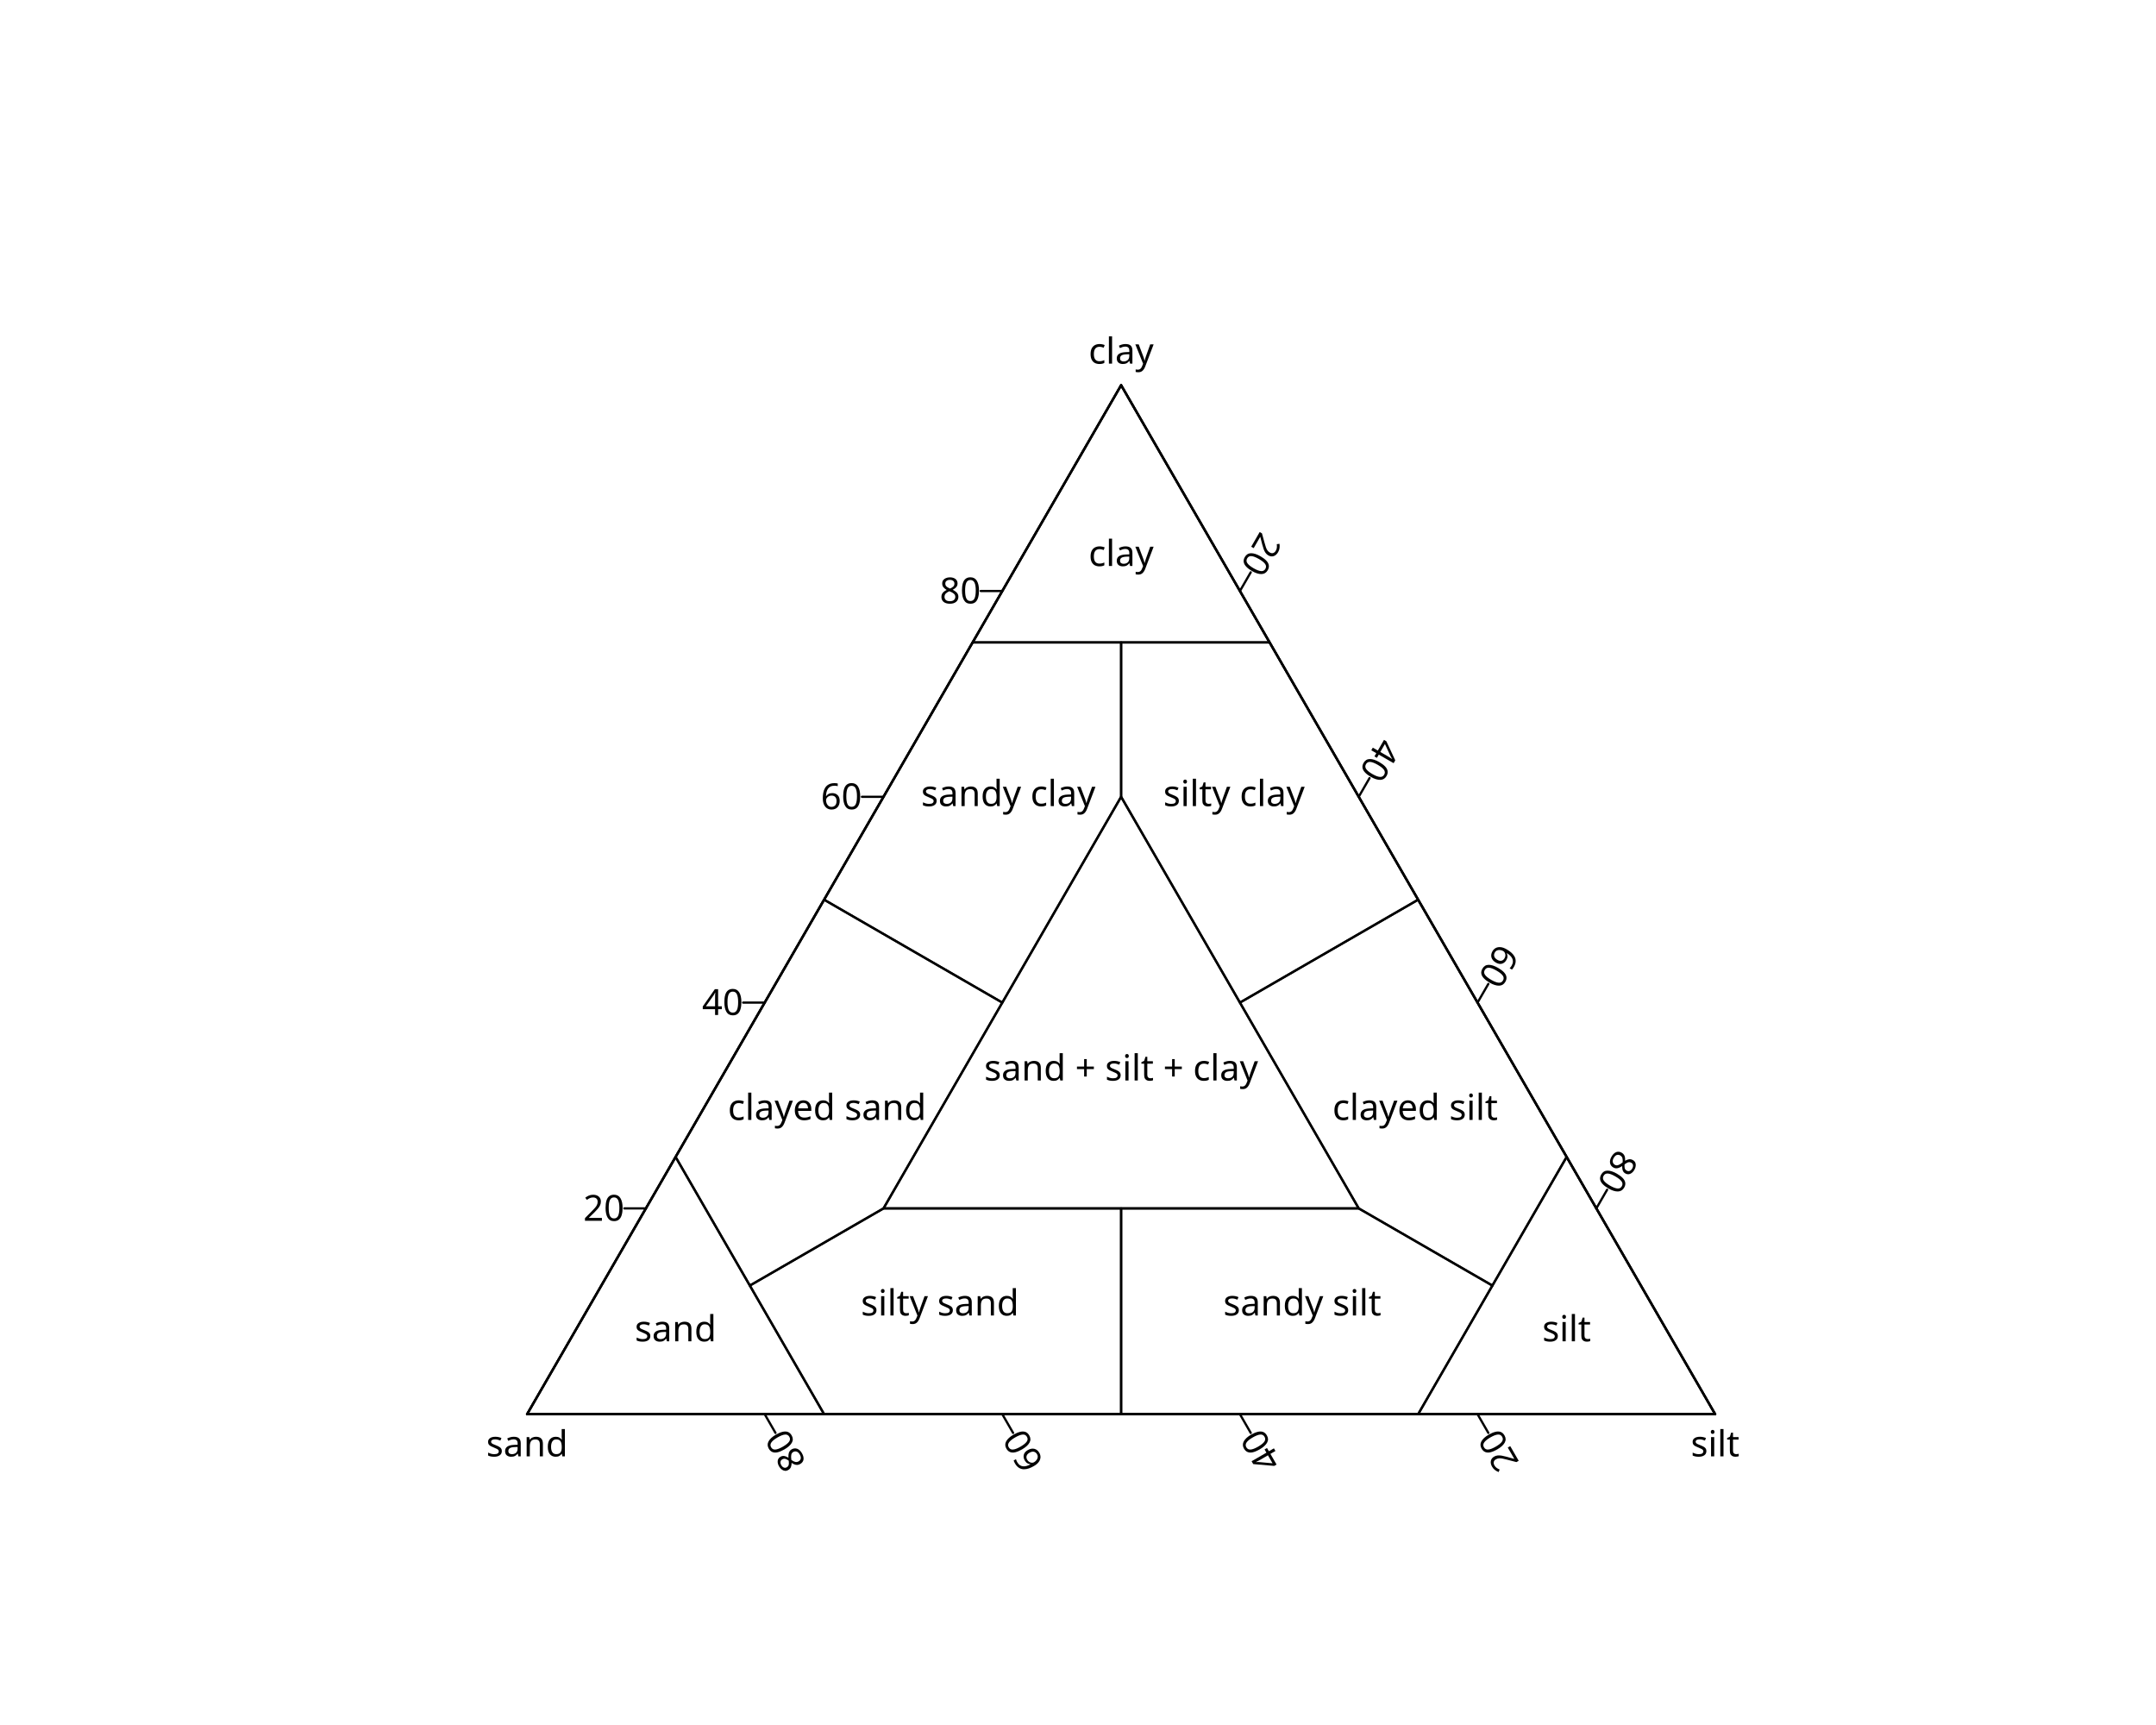
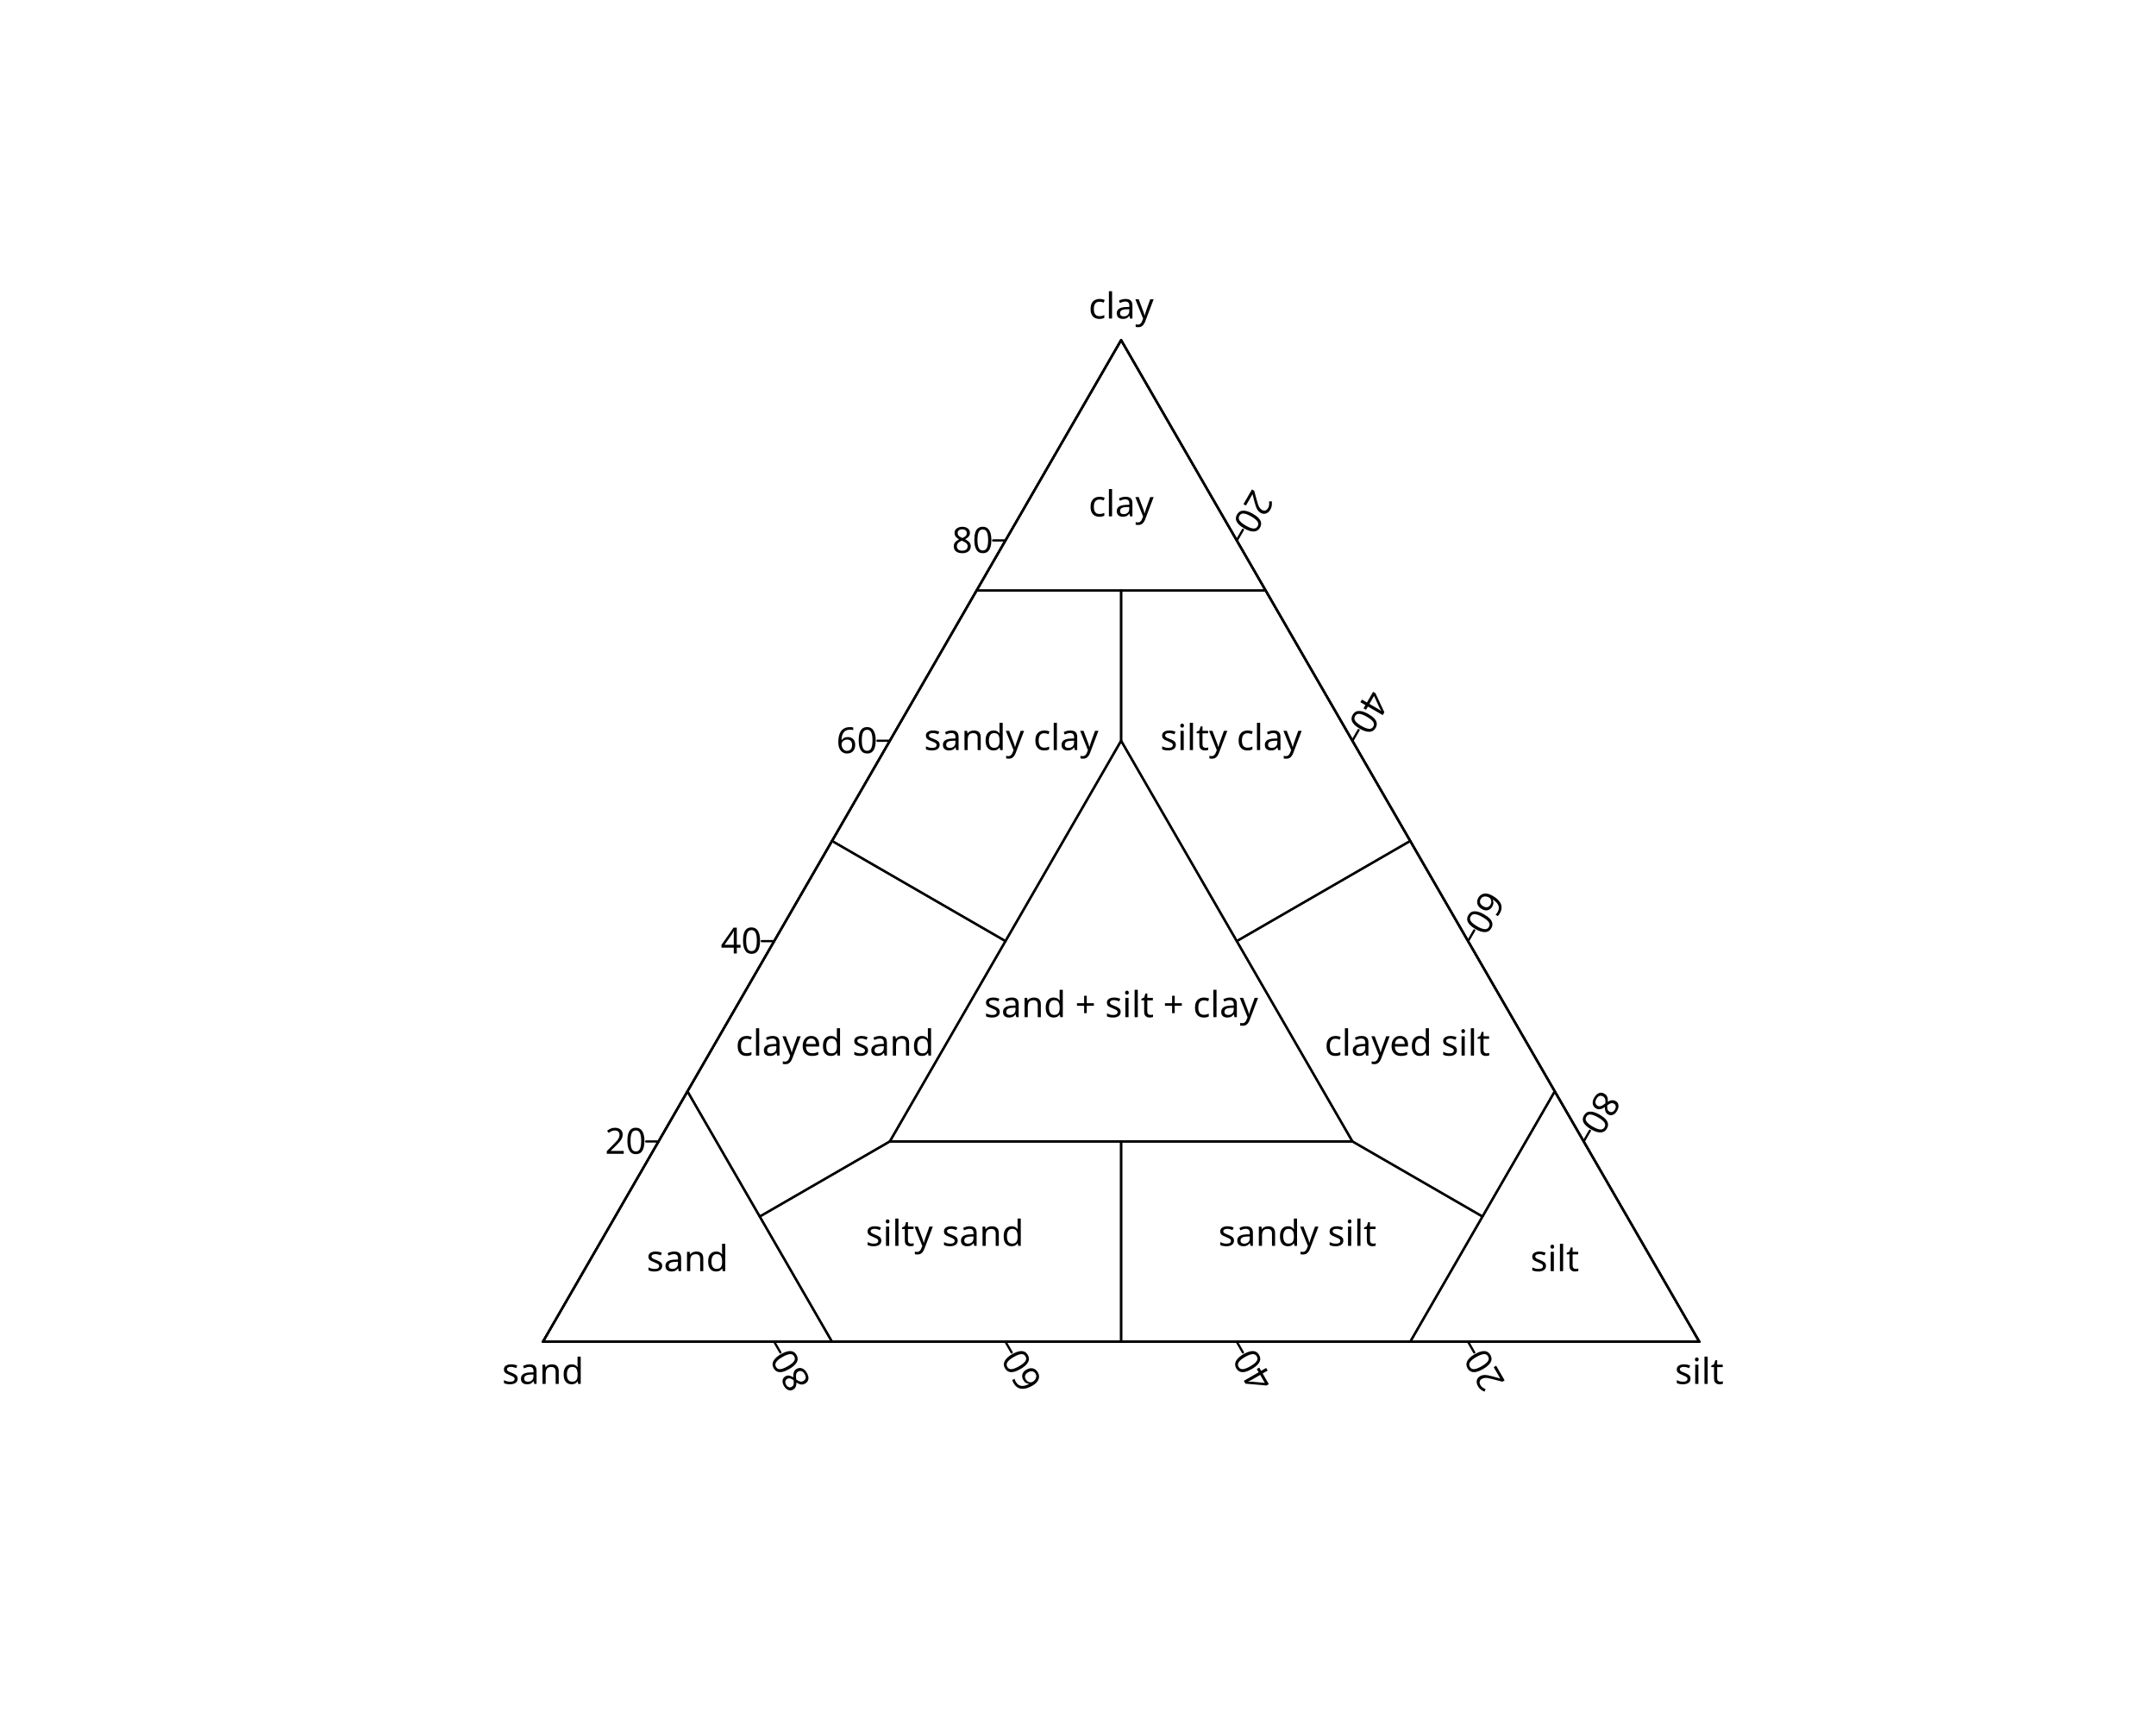
<svg xmlns="http://www.w3.org/2000/svg" class="svglite" data-engine-version="2.0" width="720.00pt" height="576.00pt" viewBox="0 0 720.00 576.00">
  <defs>
    <style type="text/css">
    .svglite line, .svglite polyline, .svglite polygon, .svglite path, .svglite rect, .svglite circle {
      fill: none;
      stroke: #000000;
      stroke-linecap: round;
      stroke-linejoin: round;
      stroke-miterlimit: 10.00;
    }
  </style>
  </defs>
  <rect width="100%" height="100%" style="stroke: none; fill: #FFFFFF;" />
  <defs>
    <clipPath id="cpMC4wMHw3MjAuMDB8MC4wMHw1NzYuMDA=">
      <rect x="0.00" y="0.00" width="720.00" height="576.00" />
    </clipPath>
  </defs>
  <g clip-path="url(#cpMC4wMHw3MjAuMDB8MC4wMHw1NzYuMDA=)">
</g>
  <defs>
    <clipPath id="cpMTUyLjY0fDU5Ni4xNnw1OS4wNHw1MDIuNTY=">
      <rect x="152.64" y="59.04" width="443.52" height="443.52" />
    </clipPath>
  </defs>
  <g clip-path="url(#cpMTUyLjY0fDU5Ni4xNnw1OS4wNHw1MDIuNTY=)">
-     <text transform="translate(262.55,476.39) rotate(-120)" text-anchor="end" style="font-size: 12.00px; font-family: sans;" textLength="13.35px" lengthAdjust="spacingAndGlyphs">80</text>
-     <text transform="translate(341.90,476.39) rotate(-120)" text-anchor="end" style="font-size: 12.00px; font-family: sans;" textLength="13.35px" lengthAdjust="spacingAndGlyphs">60</text>
-     <text transform="translate(421.25,476.39) rotate(-120)" text-anchor="end" style="font-size: 12.00px; font-family: sans;" textLength="13.35px" lengthAdjust="spacingAndGlyphs">40</text>
-     <text transform="translate(500.60,476.39) rotate(-120)" text-anchor="end" style="font-size: 12.00px; font-family: sans;" textLength="13.35px" lengthAdjust="spacingAndGlyphs">20</text>
-     <line x1="176.02" y1="472.22" x2="572.78" y2="472.22" style="stroke-width: 0.75;" />
-     <line x1="255.37" y1="472.22" x2="258.97" y2="478.46" style="stroke-width: 0.75;" />
-     <line x1="334.72" y1="472.22" x2="338.32" y2="478.46" style="stroke-width: 0.75;" />
-     <line x1="414.08" y1="472.22" x2="417.68" y2="478.46" style="stroke-width: 0.75;" />
-     <line x1="493.43" y1="472.22" x2="497.03" y2="478.46" style="stroke-width: 0.75;" />
-     <text transform="translate(533.13,395.20) rotate(-240)" text-anchor="end" style="font-size: 12.00px; font-family: sans;" textLength="13.35px" lengthAdjust="spacingAndGlyphs">80</text>
-     <text transform="translate(493.45,326.48) rotate(-240)" text-anchor="end" style="font-size: 12.00px; font-family: sans;" textLength="13.35px" lengthAdjust="spacingAndGlyphs">60</text>
-     <text transform="translate(453.77,257.76) rotate(-240)" text-anchor="end" style="font-size: 12.00px; font-family: sans;" textLength="13.35px" lengthAdjust="spacingAndGlyphs">40</text>
-     <text transform="translate(414.10,189.04) rotate(-240)" text-anchor="end" style="font-size: 12.00px; font-family: sans;" textLength="13.35px" lengthAdjust="spacingAndGlyphs">20</text>
-     <line x1="572.78" y1="472.22" x2="374.40" y2="128.62" style="stroke-width: 0.75;" />
-     <line x1="533.10" y1="403.50" x2="536.70" y2="397.27" style="stroke-width: 0.75;" />
-     <line x1="493.43" y1="334.78" x2="497.03" y2="328.55" style="stroke-width: 0.75;" />
-     <line x1="453.75" y1="266.06" x2="457.35" y2="259.83" style="stroke-width: 0.75;" />
-     <line x1="414.08" y1="197.34" x2="417.68" y2="191.11" style="stroke-width: 0.75;" />
-     <text x="327.52" y="201.47" text-anchor="end" style="font-size: 12.00px; font-family: sans;" textLength="13.35px" lengthAdjust="spacingAndGlyphs">80</text>
-     <text x="287.85" y="270.19" text-anchor="end" style="font-size: 12.00px; font-family: sans;" textLength="13.35px" lengthAdjust="spacingAndGlyphs">60</text>
-     <text x="248.17" y="338.91" text-anchor="end" style="font-size: 12.00px; font-family: sans;" textLength="13.35px" lengthAdjust="spacingAndGlyphs">40</text>
-     <text x="208.50" y="407.63" text-anchor="end" style="font-size: 12.00px; font-family: sans;" textLength="13.35px" lengthAdjust="spacingAndGlyphs">20</text>
-     <line x1="374.40" y1="128.62" x2="176.02" y2="472.22" style="stroke-width: 0.75;" />
-     <line x1="334.72" y1="197.34" x2="327.52" y2="197.34" style="stroke-width: 0.75;" />
-     <line x1="295.05" y1="266.06" x2="287.85" y2="266.06" style="stroke-width: 0.75;" />
-     <line x1="255.37" y1="334.78" x2="248.17" y2="334.78" style="stroke-width: 0.75;" />
-     <line x1="215.70" y1="403.50" x2="208.50" y2="403.50" style="stroke-width: 0.75;" />
-     <polygon points="176.02,472.22 374.40,128.62 572.78,472.22 " style="stroke-width: 0.75; fill: none;" />
-     <text x="176.02" y="486.30" text-anchor="middle" style="font-size: 12.00px; font-family: sans;" textLength="26.03px" lengthAdjust="spacingAndGlyphs">sand</text>
-     <text x="572.78" y="486.30" text-anchor="middle" style="font-size: 12.00px; font-family: sans;" textLength="14.67px" lengthAdjust="spacingAndGlyphs">silt</text>
-     <text x="374.40" y="121.42" text-anchor="middle" style="font-size: 12.00px; font-family: sans;" textLength="21.35px" lengthAdjust="spacingAndGlyphs">clay</text>
-     <polygon points="374.40,128.62 423.99,214.52 324.81,214.52 " style="stroke-width: 0.75; fill: none;" />
-     <polygon points="374.40,214.52 324.81,214.52 275.21,300.42 334.72,334.78 374.40,266.06 " style="stroke-width: 0.75; fill: none;" />
-     <polygon points="334.72,334.78 275.21,300.42 225.62,386.32 250.41,429.27 295.05,403.50 " style="stroke-width: 0.75; fill: none;" />
-     <polygon points="225.62,386.32 176.02,472.22 275.21,472.22 " style="stroke-width: 0.75; fill: none;" />
-     <polygon points="250.41,429.27 275.21,472.22 374.40,472.22 374.40,403.50 295.05,403.50 " style="stroke-width: 0.75; fill: none;" />
-     <polygon points="374.40,403.50 374.40,472.22 473.59,472.22 498.39,429.27 453.75,403.50 " style="stroke-width: 0.75; fill: none;" />
-     <polygon points="473.59,472.22 572.78,472.22 523.18,386.32 " style="stroke-width: 0.75; fill: none;" />
-     <polygon points="498.39,429.27 523.18,386.32 473.59,300.42 414.08,334.78 453.75,403.50 " style="stroke-width: 0.75; fill: none;" />
-     <polygon points="473.59,300.42 423.99,214.52 374.40,214.52 374.40,266.06 414.08,334.78 " style="stroke-width: 0.75; fill: none;" />
-     <polygon points="374.40,266.06 295.05,403.50 453.75,403.50 " style="stroke-width: 0.75; fill: none;" />
-     <text x="374.40" y="188.99" text-anchor="middle" style="font-size: 12.00px; font-family: sans;" textLength="21.35px" lengthAdjust="spacingAndGlyphs">clay</text>
-     <text x="336.71" y="269.16" text-anchor="middle" style="font-size: 12.00px; font-family: sans;" textLength="56.71px" lengthAdjust="spacingAndGlyphs">sandy clay</text>
-     <text x="276.20" y="373.96" text-anchor="middle" style="font-size: 12.00px; font-family: sans;" textLength="64.06px" lengthAdjust="spacingAndGlyphs">clayed sand</text>
-     <text x="225.62" y="447.88" text-anchor="middle" style="font-size: 12.00px; font-family: sans;" textLength="26.03px" lengthAdjust="spacingAndGlyphs">sand</text>
-     <text x="313.89" y="439.25" text-anchor="middle" style="font-size: 12.00px; font-family: sans;" textLength="50.03px" lengthAdjust="spacingAndGlyphs">silty sand</text>
-     <text x="434.91" y="439.25" text-anchor="middle" style="font-size: 12.00px; font-family: sans;" textLength="50.03px" lengthAdjust="spacingAndGlyphs">sandy silt</text>
-     <text x="523.18" y="447.88" text-anchor="middle" style="font-size: 12.00px; font-family: sans;" textLength="14.67px" lengthAdjust="spacingAndGlyphs">silt</text>
-     <text x="472.60" y="373.96" text-anchor="middle" style="font-size: 12.00px; font-family: sans;" textLength="52.70px" lengthAdjust="spacingAndGlyphs">clayed silt</text>
-     <text x="412.09" y="269.16" text-anchor="middle" style="font-size: 12.00px; font-family: sans;" textLength="45.35px" lengthAdjust="spacingAndGlyphs">silty clay</text>
-     <text x="374.40" y="360.79" text-anchor="middle" style="font-size: 12.00px; font-family: sans;" textLength="89.40px" lengthAdjust="spacingAndGlyphs">sand + silt + clay</text>
+     <text transform="translate(264.18,449.54) rotate(-120)" text-anchor="end" style="font-size: 12.00px; font-family: sans;" textLength="13.35px" lengthAdjust="spacingAndGlyphs">80</text>
+     <text transform="translate(341.42,449.54) rotate(-120)" text-anchor="end" style="font-size: 12.00px; font-family: sans;" textLength="13.35px" lengthAdjust="spacingAndGlyphs">60</text>
+     <text transform="translate(418.66,449.54) rotate(-120)" text-anchor="end" style="font-size: 12.00px; font-family: sans;" textLength="13.35px" lengthAdjust="spacingAndGlyphs">40</text>
+     <text transform="translate(495.90,449.54) rotate(-120)" text-anchor="end" style="font-size: 12.00px; font-family: sans;" textLength="13.35px" lengthAdjust="spacingAndGlyphs">20</text>
+     <line x1="181.31" y1="448.03" x2="567.49" y2="448.03" style="stroke-width: 0.75;" />
+     <line x1="258.54" y1="448.03" x2="260.61" y2="451.60" style="stroke-width: 0.75;" />
+     <line x1="335.78" y1="448.03" x2="337.85" y2="451.60" style="stroke-width: 0.75;" />
+     <line x1="413.02" y1="448.03" x2="415.08" y2="451.60" style="stroke-width: 0.75;" />
+     <line x1="490.26" y1="448.03" x2="492.32" y2="451.60" style="stroke-width: 0.75;" />
+     <text transform="translate(527.36,375.49) rotate(-240)" text-anchor="end" style="font-size: 12.00px; font-family: sans;" textLength="13.35px" lengthAdjust="spacingAndGlyphs">80</text>
+     <text transform="translate(488.75,308.60) rotate(-240)" text-anchor="end" style="font-size: 12.00px; font-family: sans;" textLength="13.35px" lengthAdjust="spacingAndGlyphs">60</text>
+     <text transform="translate(450.13,241.71) rotate(-240)" text-anchor="end" style="font-size: 12.00px; font-family: sans;" textLength="13.35px" lengthAdjust="spacingAndGlyphs">40</text>
+     <text transform="translate(411.51,174.82) rotate(-240)" text-anchor="end" style="font-size: 12.00px; font-family: sans;" textLength="13.35px" lengthAdjust="spacingAndGlyphs">20</text>
+     <line x1="567.49" y1="448.03" x2="374.40" y2="113.57" style="stroke-width: 0.75;" />
+     <line x1="528.88" y1="381.14" x2="530.94" y2="377.56" style="stroke-width: 0.75;" />
+     <line x1="490.26" y1="314.25" x2="492.32" y2="310.67" style="stroke-width: 0.75;" />
+     <line x1="451.64" y1="247.35" x2="453.70" y2="243.78" style="stroke-width: 0.75;" />
+     <line x1="413.02" y1="180.46" x2="415.08" y2="176.89" style="stroke-width: 0.75;" />
+     <text x="331.65" y="184.59" text-anchor="end" style="font-size: 12.00px; font-family: sans;" textLength="13.35px" lengthAdjust="spacingAndGlyphs">80</text>
+     <text x="293.03" y="251.48" text-anchor="end" style="font-size: 12.00px; font-family: sans;" textLength="13.35px" lengthAdjust="spacingAndGlyphs">60</text>
+     <text x="254.41" y="318.37" text-anchor="end" style="font-size: 12.00px; font-family: sans;" textLength="13.35px" lengthAdjust="spacingAndGlyphs">40</text>
+     <text x="215.79" y="385.26" text-anchor="end" style="font-size: 12.00px; font-family: sans;" textLength="13.35px" lengthAdjust="spacingAndGlyphs">20</text>
+     <line x1="374.40" y1="113.57" x2="181.31" y2="448.03" style="stroke-width: 0.75;" />
+     <line x1="335.78" y1="180.46" x2="331.65" y2="180.46" style="stroke-width: 0.75;" />
+     <line x1="297.16" y1="247.35" x2="293.03" y2="247.35" style="stroke-width: 0.75;" />
+     <line x1="258.54" y1="314.25" x2="254.41" y2="314.25" style="stroke-width: 0.75;" />
+     <line x1="219.92" y1="381.14" x2="215.79" y2="381.14" style="stroke-width: 0.75;" />
+     <polygon points="181.31,448.03 374.40,113.57 567.49,448.03 " style="stroke-width: 0.75; fill: none;" />
+     <text x="181.31" y="462.11" text-anchor="middle" style="font-size: 12.00px; font-family: sans;" textLength="26.03px" lengthAdjust="spacingAndGlyphs">sand</text>
+     <text x="567.49" y="462.11" text-anchor="middle" style="font-size: 12.00px; font-family: sans;" textLength="14.67px" lengthAdjust="spacingAndGlyphs">silt</text>
+     <text x="374.40" y="106.37" text-anchor="middle" style="font-size: 12.00px; font-family: sans;" textLength="21.35px" lengthAdjust="spacingAndGlyphs">clay</text>
+     <polygon points="374.40,113.57 422.67,197.19 326.13,197.19 " style="stroke-width: 0.75; fill: none;" />
+     <polygon points="374.40,197.19 326.13,197.19 277.85,280.80 335.78,314.25 374.40,247.35 " style="stroke-width: 0.75; fill: none;" />
+     <polygon points="335.78,314.25 277.85,280.80 229.58,364.41 253.72,406.22 297.16,381.14 " style="stroke-width: 0.75; fill: none;" />
+     <polygon points="229.58,364.41 181.31,448.03 277.85,448.03 " style="stroke-width: 0.75; fill: none;" />
+     <polygon points="253.72,406.22 277.85,448.03 374.40,448.03 374.40,381.14 297.16,381.14 " style="stroke-width: 0.75; fill: none;" />
+     <polygon points="374.40,381.14 374.40,448.03 470.95,448.03 495.08,406.22 451.64,381.14 " style="stroke-width: 0.75; fill: none;" />
+     <polygon points="470.95,448.03 567.49,448.03 519.22,364.41 " style="stroke-width: 0.75; fill: none;" />
+     <polygon points="495.08,406.22 519.22,364.41 470.95,280.80 413.02,314.25 451.64,381.14 " style="stroke-width: 0.75; fill: none;" />
+     <polygon points="470.95,280.80 422.67,197.19 374.40,197.19 374.40,247.35 413.02,314.25 " style="stroke-width: 0.75; fill: none;" />
+     <polygon points="374.40,247.35 297.16,381.14 451.64,381.14 " style="stroke-width: 0.75; fill: none;" />
+     <text x="374.40" y="172.42" text-anchor="middle" style="font-size: 12.00px; font-family: sans;" textLength="21.35px" lengthAdjust="spacingAndGlyphs">clay</text>
+     <text x="337.71" y="250.46" text-anchor="middle" style="font-size: 12.00px; font-family: sans;" textLength="56.71px" lengthAdjust="spacingAndGlyphs">sandy clay</text>
+     <text x="278.82" y="352.47" text-anchor="middle" style="font-size: 12.00px; font-family: sans;" textLength="64.06px" lengthAdjust="spacingAndGlyphs">clayed sand</text>
+     <text x="229.58" y="424.45" text-anchor="middle" style="font-size: 12.00px; font-family: sans;" textLength="26.03px" lengthAdjust="spacingAndGlyphs">sand</text>
+     <text x="315.51" y="416.01" text-anchor="middle" style="font-size: 12.00px; font-family: sans;" textLength="50.03px" lengthAdjust="spacingAndGlyphs">silty sand</text>
+     <text x="433.29" y="416.01" text-anchor="middle" style="font-size: 12.00px; font-family: sans;" textLength="50.03px" lengthAdjust="spacingAndGlyphs">sandy silt</text>
+     <text x="519.22" y="424.45" text-anchor="middle" style="font-size: 12.00px; font-family: sans;" textLength="14.67px" lengthAdjust="spacingAndGlyphs">silt</text>
+     <text x="469.98" y="352.47" text-anchor="middle" style="font-size: 12.00px; font-family: sans;" textLength="52.70px" lengthAdjust="spacingAndGlyphs">clayed silt</text>
+     <text x="411.09" y="250.46" text-anchor="middle" style="font-size: 12.00px; font-family: sans;" textLength="45.35px" lengthAdjust="spacingAndGlyphs">silty clay</text>
+     <text x="374.40" y="339.64" text-anchor="middle" style="font-size: 12.00px; font-family: sans;" textLength="89.40px" lengthAdjust="spacingAndGlyphs">sand + silt + clay</text>
  </g>
</svg>
